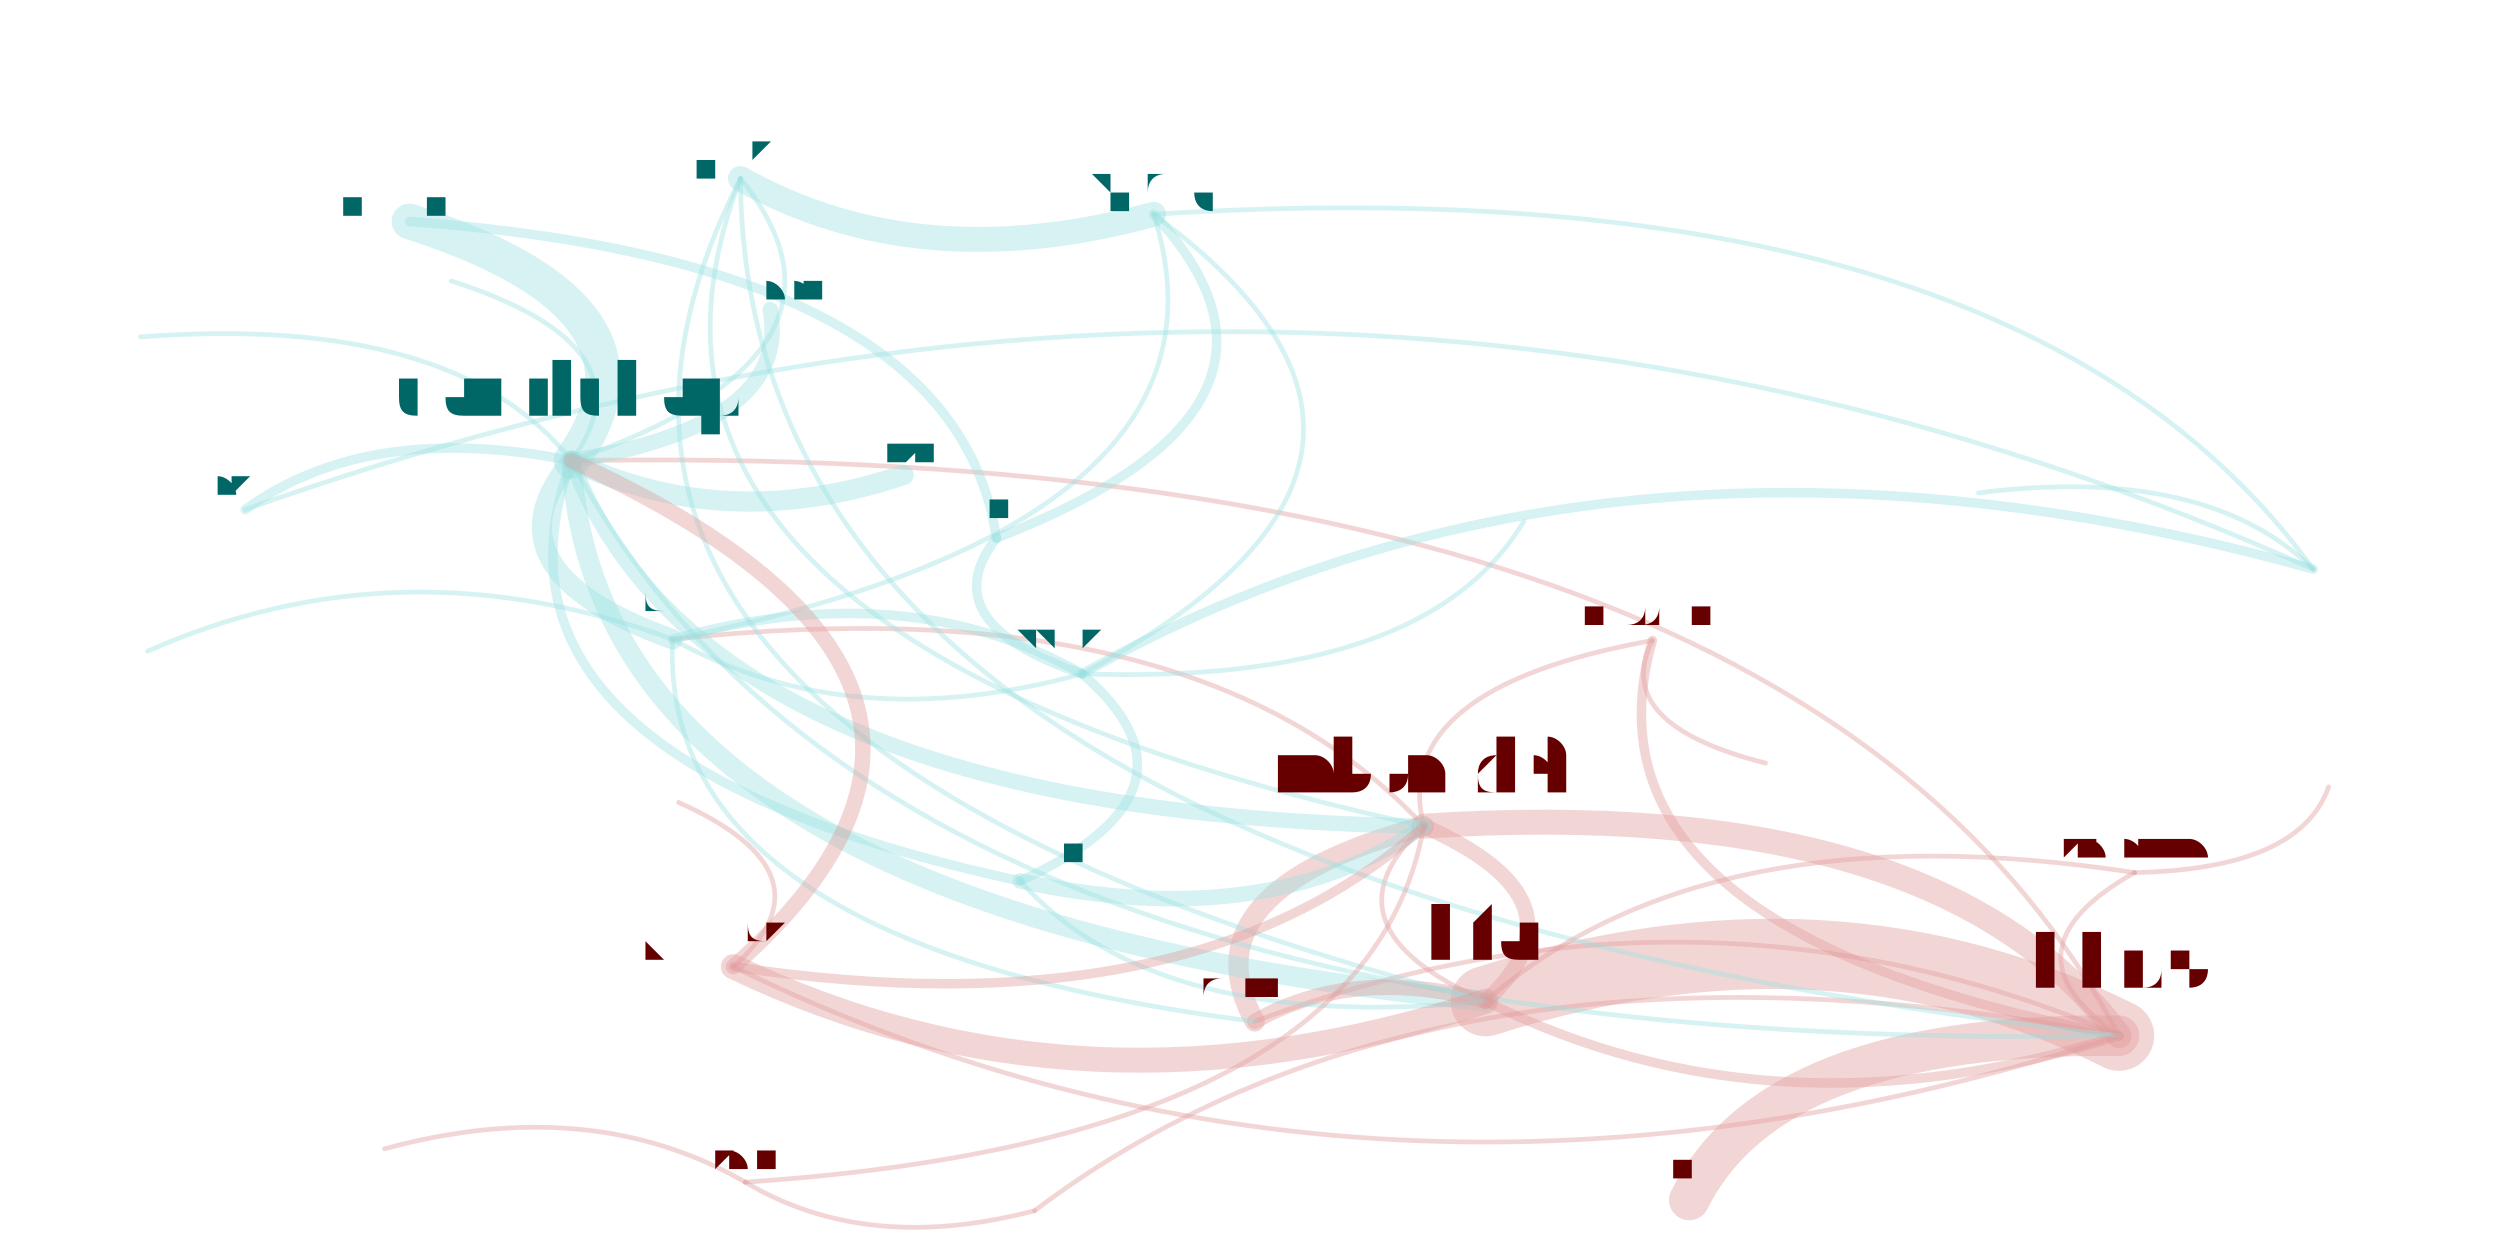
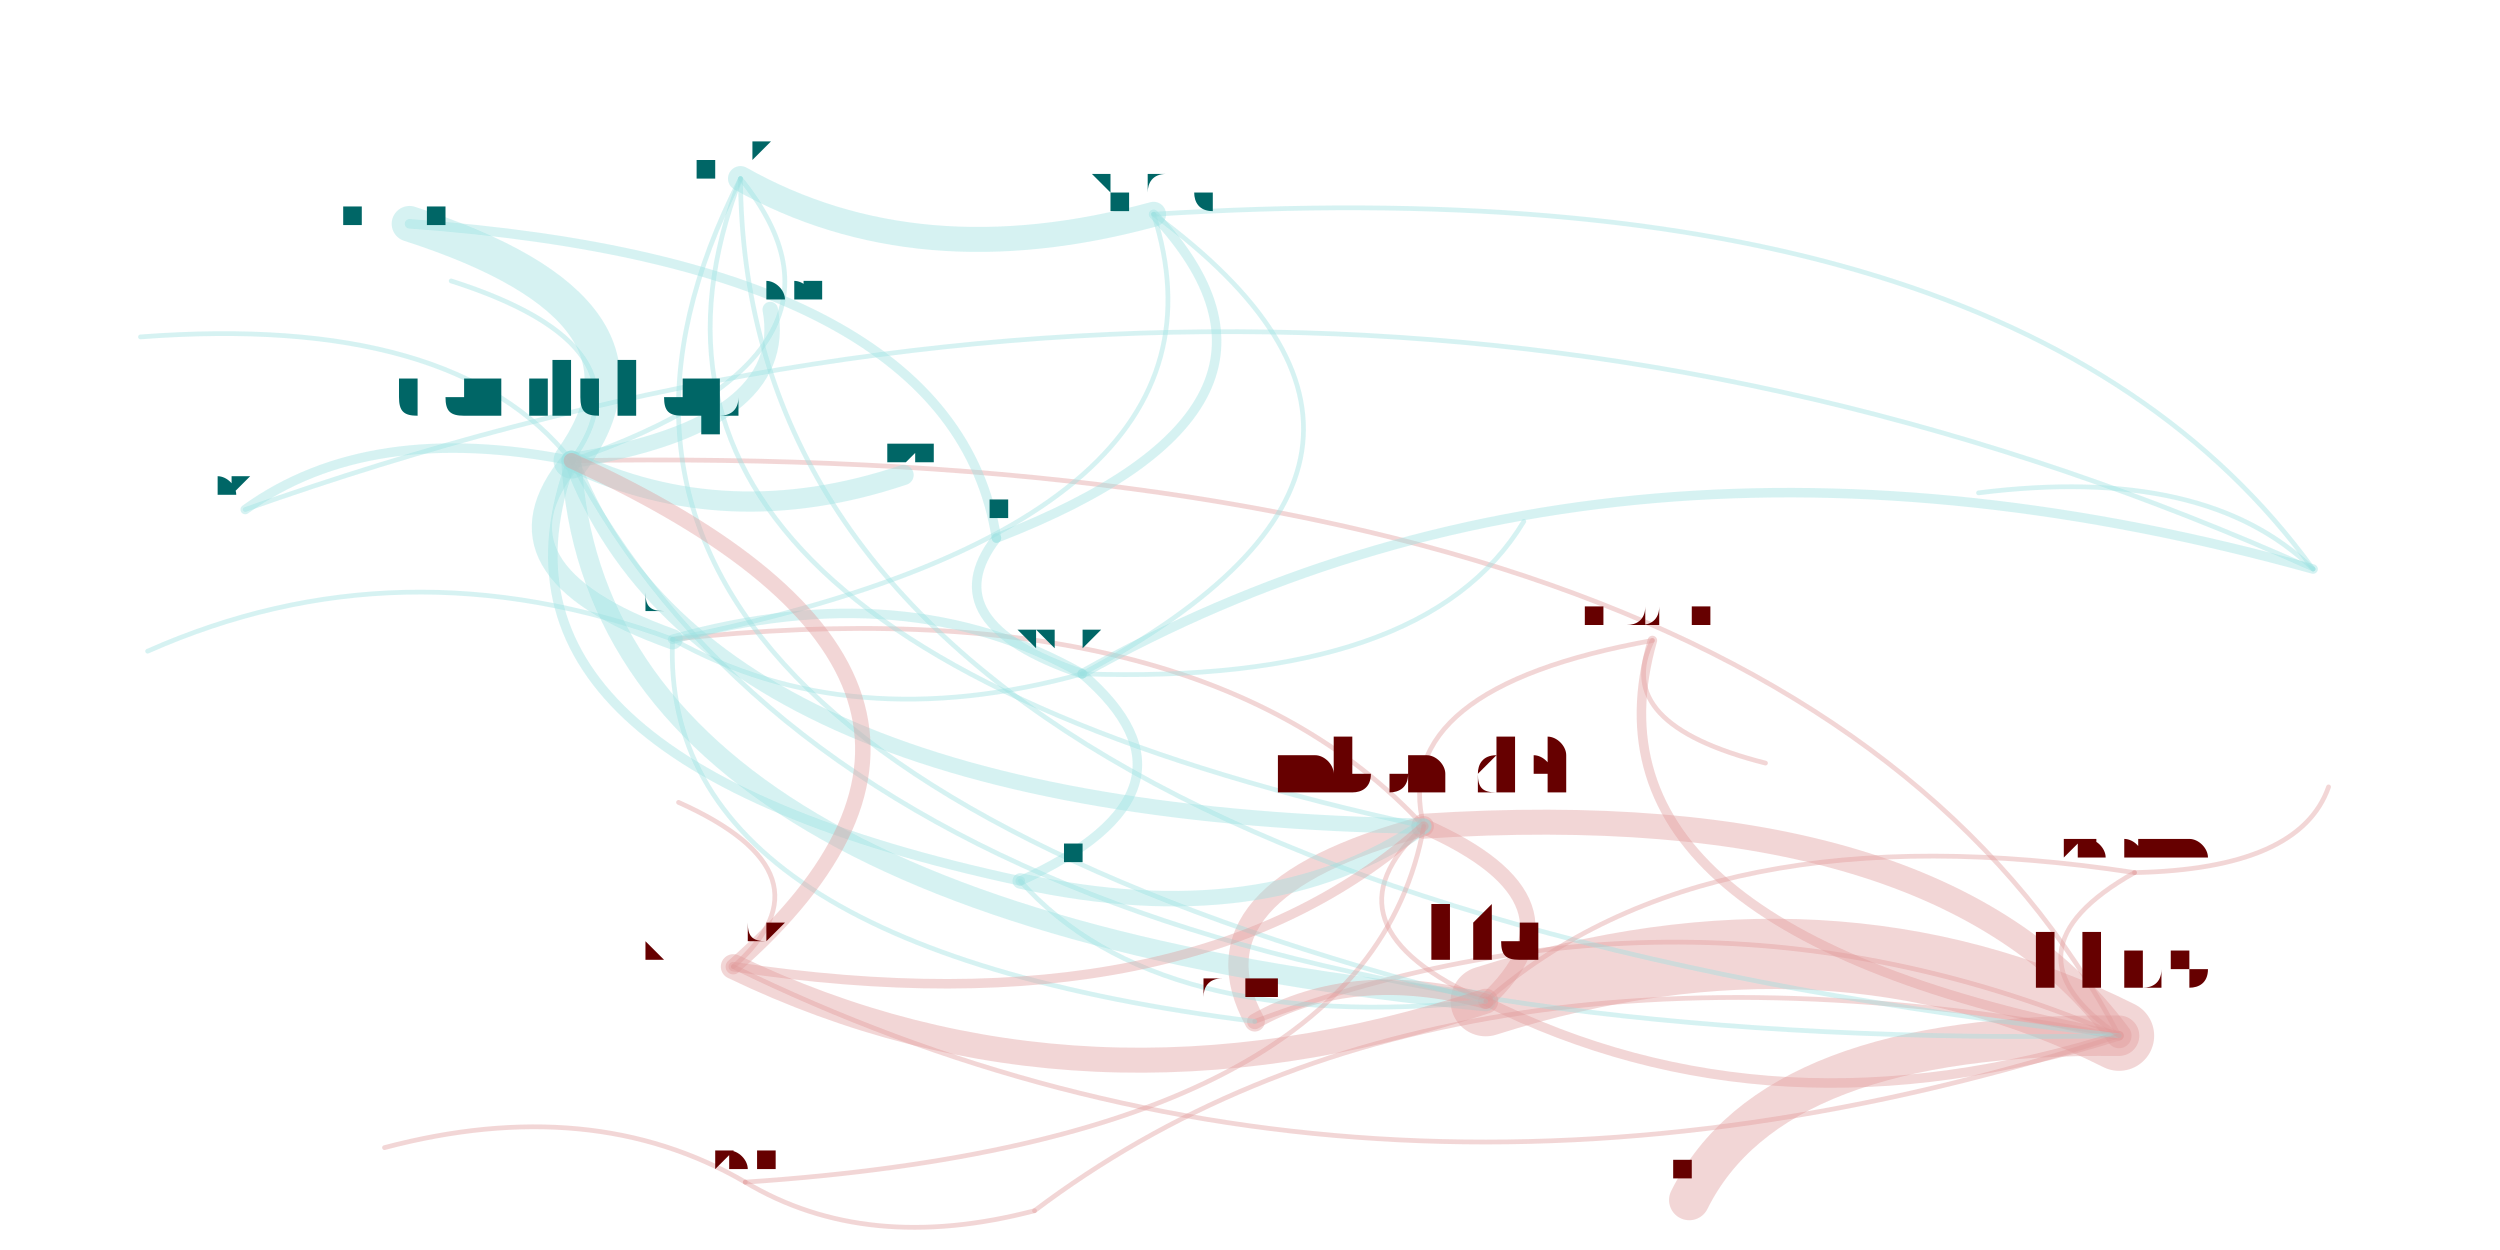
<svg xmlns="http://www.w3.org/2000/svg" width="4000" height="2000" viewBox="-0.025 -0.025 2.05 1.05">
  <style>
    path {
      fill: none;
      stroke-linecap: round;
      stroke-opacity: 0.4;
    }

    text {
      text-anchor: middle;
      alignment-baseline: hanging;
    }
  </style>
  <g opacity="0.4">
    <path d="M1.338 0.513 Q1.303 0.583 1.433 0.616" stroke="hsl(0.0,100%,35%)" stroke-width="0.004" />
    <path d="M1.338 0.513 Q1.268 0.757 1.730 0.845" stroke="hsl(0.0,100%,35%)" stroke-width="0.008" />
    <path d="M1.338 0.513 Q1.116 0.553 1.146 0.669" stroke="hsl(0.0,100%,35%)" stroke-width="0.004" />
    <path d="M1.730 0.845 Q1.488 0.724 1.198 0.816" stroke="hsl(0.0,100%,35%)" stroke-width="0.059" />
    <path d="M1.730 0.845 Q1.157 0.737 0.819 0.992" stroke="hsl(0.0,100%,35%)" stroke-width="0.004" />
    <path d="M1.730 0.845 Q1.439 0.842 1.369 0.983" stroke="hsl(0.0,100%,35%)" stroke-width="0.034" />
    <path d="M1.730 0.845 Q1.579 0.641 1.146 0.669" stroke="hsl(0.0,100%,35%)" stroke-width="0.021" />
    <path d="M1.730 0.845 Q1.466 0.344 0.430 0.362" stroke="hsl(0.0,100%,35%)" stroke-width="0.004" />
    <path d="M1.730 0.845 Q1.377 0.694 1.004 0.833" stroke="hsl(0.0,100%,35%)" stroke-width="0.004" />
    <path d="M1.146 0.669 Q0.944 0.723 1.004 0.833" stroke="hsl(0.0,100%,35%)" stroke-width="0.017" />
    <path d="M1.146 0.669 Q0.957 0.464 0.515 0.512" stroke="hsl(0.0,100%,35%)" stroke-width="0.004" />
    <path d="M1.146 0.669 Q1.055 0.753 1.198 0.816" stroke="hsl(0.0,100%,35%)" stroke-width="0.004" />
    <path d="M0.430 0.362 Q0.451 0.743 1.198 0.816" stroke="hsl(180.0,100%,35%)" stroke-width="0.017" />
    <path d="M0.430 0.362 Q0.332 0.238 0.068 0.258" stroke="hsl(180.0,100%,35%)" stroke-width="0.004" />
    <path d="M0.430 0.362 Q0.560 0.424 0.709 0.374" stroke="hsl(180.0,100%,35%)" stroke-width="0.017" />
    <path d="M0.430 0.362 Q0.691 0.272 0.572 0.125" stroke="hsl(180.0,100%,35%)" stroke-width="0.004" />
    <path d="M0.430 0.362 Q0.615 0.332 0.597 0.235" stroke="hsl(180.0,100%,35%)" stroke-width="0.013" />
-     <path d="M0.430 0.362 Q0.522 0.234 0.294 0.161" stroke="hsl(180.0,100%,35%)" stroke-width="0.03" />
+     <path d="M0.430 0.362 Q0.521 0.236 0.294 0.163" stroke="hsl(180.0,100%,35%)" stroke-width="0.03" />
    <path d="M0.430 0.362 Q0.336 0.614 0.807 0.715" stroke="hsl(180.0,100%,35%)" stroke-width="0.008" />
    <path d="M0.430 0.362 Q0.542 0.659 1.146 0.669" stroke="hsl(180.0,100%,35%)" stroke-width="0.013" />
    <path d="M0.430 0.362 Q0.501 0.266 0.329 0.211" stroke="hsl(180.0,100%,35%)" stroke-width="0.004" />
    <path d="M0.430 0.362 Q0.353 0.454 0.515 0.512" stroke="hsl(180.0,100%,35%)" stroke-width="0.017" />
    <path d="M0.430 0.362 Q0.693 0.864 1.730 0.845" stroke="hsl(180.0,100%,35%)" stroke-width="0.004" />
    <path d="M0.430 0.362 Q0.260 0.328 0.156 0.403" stroke="hsl(180.0,100%,35%)" stroke-width="0.008" />
    <path d="M1.198 0.816 Q1.087 0.786 1.004 0.833" stroke="hsl(0.0,100%,35%)" stroke-width="0.013" />
    <path d="M1.198 0.816 Q1.289 0.732 1.146 0.669" stroke="hsl(0.0,100%,35%)" stroke-width="0.013" />
    <path d="M1.198 0.816 Q1.440 0.937 1.730 0.845" stroke="hsl(0.0,100%,35%)" stroke-width="0.008" />
    <path d="M0.572 0.125 Q0.423 0.512 1.146 0.669" stroke="hsl(180.0,100%,35%)" stroke-width="0.004" />
    <path d="M0.572 0.125 Q0.721 0.209 0.919 0.155" stroke="hsl(180.0,100%,35%)" stroke-width="0.021" />
    <path d="M0.572 0.125 Q0.575 0.716 1.730 0.845" stroke="hsl(180.0,100%,35%)" stroke-width="0.004" />
    <path d="M0.572 0.125 Q0.332 0.595 1.198 0.816" stroke="hsl(180.0,100%,35%)" stroke-width="0.004" />
    <path d="M0.807 0.715 Q0.922 0.844 1.198 0.816" stroke="hsl(180.0,100%,35%)" stroke-width="0.004" />
    <path d="M0.807 0.715 Q1.013 0.760 1.146 0.669" stroke="hsl(180.0,100%,35%)" stroke-width="0.013" />
    <path d="M0.807 0.715 Q0.973 0.639 0.859 0.541" stroke="hsl(180.0,100%,35%)" stroke-width="0.008" />
    <path d="M0.515 0.512 Q0.286 0.428 0.074 0.522" stroke="hsl(180.0,100%,35%)" stroke-width="0.004" />
    <path d="M0.515 0.512 Q0.503 0.770 1.004 0.833" stroke="hsl(180.0,100%,35%)" stroke-width="0.004" />
    <path d="M0.515 0.512 Q0.664 0.595 0.859 0.541" stroke="hsl(180.0,100%,35%)" stroke-width="0.004" />
    <path d="M0.515 0.512 Q1.002 0.414 0.919 0.155" stroke="hsl(180.0,100%,35%)" stroke-width="0.004" />
    <path d="M1.893 0.453 Q1.306 0.290 0.859 0.541" stroke="hsl(180.0,100%,35%)" stroke-width="0.008" />
    <path d="M1.893 0.453 Q1.644 0.109 0.919 0.155" stroke="hsl(180.0,100%,35%)" stroke-width="0.004" />
    <path d="M1.893 0.453 Q1.064 0.081 0.156 0.403" stroke="hsl(180.0,100%,35%)" stroke-width="0.004" />
    <path d="M1.893 0.453 Q1.803 0.365 1.612 0.389" stroke="hsl(180.0,100%,35%)" stroke-width="0.004" />
    <path d="M0.859 0.541 Q0.711 0.457 0.515 0.512" stroke="hsl(180.0,100%,35%)" stroke-width="0.008" />
    <path d="M0.859 0.541 Q1.198 0.360 0.919 0.155" stroke="hsl(180.0,100%,35%)" stroke-width="0.004" />
    <path d="M0.859 0.541 Q1.147 0.551 1.230 0.413" stroke="hsl(180.0,100%,35%)" stroke-width="0.004" />
-     <path d="M0.576 0.968 Q0.446 0.893 0.273 0.940" stroke="hsl(0.0,100%,35%)" stroke-width="0.004" />
+     <path d="M0.576 0.968 Q0.447 0.893 0.273 0.939" stroke="hsl(0.0,100%,35%)" stroke-width="0.004" />
    <path d="M0.576 0.968 Q0.678 1.029 0.819 0.992" stroke="hsl(0.0,100%,35%)" stroke-width="0.004" />
    <path d="M0.576 0.968 Q1.099 0.933 1.146 0.669" stroke="hsl(0.0,100%,35%)" stroke-width="0.004" />
    <path d="M0.566 0.787 Q0.838 0.548 0.430 0.362" stroke="hsl(0.0,100%,35%)" stroke-width="0.013" />
    <path d="M0.566 0.787 Q0.950 0.845 1.146 0.669" stroke="hsl(0.0,100%,35%)" stroke-width="0.008" />
    <path d="M0.566 0.787 Q0.859 0.928 1.198 0.816" stroke="hsl(0.0,100%,35%)" stroke-width="0.021" />
    <path d="M0.566 0.787 Q1.102 1.049 1.730 0.845" stroke="hsl(0.0,100%,35%)" stroke-width="0.004" />
    <path d="M0.566 0.787 Q0.654 0.709 0.520 0.649" stroke="hsl(0.0,100%,35%)" stroke-width="0.004" />
-     <path d="M0.787 0.427 Q0.753 0.195 0.294 0.161" stroke="hsl(180.0,100%,35%)" stroke-width="0.008" />
+     <path d="M0.787 0.427 Q0.751 0.196 0.294 0.163" stroke="hsl(180.0,100%,35%)" stroke-width="0.008" />
    <path d="M0.787 0.427 Q1.071 0.317 0.919 0.155" stroke="hsl(180.0,100%,35%)" stroke-width="0.008" />
    <path d="M0.787 0.427 Q0.732 0.498 0.859 0.541" stroke="hsl(180.0,100%,35%)" stroke-width="0.008" />
    <path d="M1.743 0.708 Q1.384 0.653 1.198 0.816" stroke="hsl(0.0,100%,35%)" stroke-width="0.004" />
    <path d="M1.743 0.708 Q1.626 0.774 1.730 0.845" stroke="hsl(0.0,100%,35%)" stroke-width="0.004" />
    <path d="M1.743 0.708 Q1.882 0.705 1.906 0.636" stroke="hsl(0.0,100%,35%)" stroke-width="0.004" />
  </g>
  <text x="1.338" y="0.500" font-size="0.025" fill="hsl(0.0,100%,20%)">aheggestad</text>
  <text x="1.433" y="0.610" font-size="0.012" fill="hsl(0.0,100%,20%)">tommi</text>
  <text x="1.730" y="0.807" font-size="0.076" fill="hsl(0.0,100%,20%)">hbos</text>
  <text x="1.146" y="0.639" font-size="0.062" fill="hsl(0.0,100%,20%)">mbonadei</text>
  <text x="0.430" y="0.325" font-size="0.075" fill="hsl(180.0,100%,20%)">danilchap</text>
  <text x="1.198" y="0.779" font-size="0.073" fill="hsl(0.0,100%,20%)">hta</text>
  <text x="0.068" y="0.252" font-size="0.012" fill="hsl(180.0,100%,20%)">kron</text>
  <text x="0.709" y="0.361" font-size="0.025" fill="hsl(180.0,100%,20%)">saza</text>
  <text x="0.572" y="0.106" font-size="0.037" fill="hsl(180.0,100%,20%)">perkj</text>
  <text x="0.597" y="0.225" font-size="0.021" fill="hsl(180.0,100%,20%)">titovartem</text>
-   <text x="0.294" y="0.143" font-size="0.037" fill="hsl(180.0,100%,20%)">philipel</text>
+   <text x="0.294" y="0.145" font-size="0.037" fill="hsl(180.0,100%,20%)">philipel</text>
  <text x="0.807" y="0.698" font-size="0.035" fill="hsl(180.0,100%,20%)">terelius</text>
  <text x="0.329" y="0.205" font-size="0.012" fill="hsl(180.0,100%,20%)">henrika</text>
  <text x="0.515" y="0.491" font-size="0.041" fill="hsl(180.0,100%,20%)">jleconte</text>
  <text x="0.156" y="0.392" font-size="0.021" fill="hsl(180.0,100%,20%)">jakobi</text>
  <text x="1.893" y="0.439" font-size="0.028" fill="hsl(180.0,100%,20%)">dwtan</text>
  <text x="0.859" y="0.521" font-size="0.041" fill="hsl(180.0,100%,20%)">ssilkin</text>
  <text x="0.919" y="0.136" font-size="0.039" fill="hsl(180.0,100%,20%)">sprang</text>
  <text x="1.612" y="0.383" font-size="0.012" fill="hsl(180.0,100%,20%)">marpan</text>
  <text x="0.819" y="0.984" font-size="0.017" fill="hsl(0.0,100%,20%)">peterhanspers</text>
  <text x="1.369" y="0.966" font-size="0.035" fill="hsl(0.0,100%,20%)">eshr</text>
  <text x="1.004" y="0.815" font-size="0.037" fill="hsl(0.0,100%,20%)">jansson</text>
  <text x="0.074" y="0.516" font-size="0.012" fill="hsl(180.0,100%,20%)">manashi</text>
  <text x="0.576" y="0.957" font-size="0.021" fill="hsl(0.0,100%,20%)">karim</text>
-   <text x="0.273" y="0.934" font-size="0.012" fill="hsl(0.0,100%,20%)">orphis</text>
+   <text x="0.273" y="0.933" font-size="0.012" fill="hsl(0.0,100%,20%)">orphis</text>
  <text x="0.566" y="0.766" font-size="0.043" fill="hsl(0.0,100%,20%)">phancke</text>
  <text x="0.520" y="0.643" font-size="0.012" fill="hsl(0.0,100%,20%)">ilnik</text>
  <text x="0.787" y="0.412" font-size="0.03" fill="hsl(180.0,100%,20%)">qiujiao.wu</text>
  <text x="1.230" y="0.407" font-size="0.012" fill="hsl(180.0,100%,20%)">asapersson</text>
  <text x="1.743" y="0.697" font-size="0.021" fill="hsl(0.0,100%,20%)">zhaoliang.ma</text>
  <text x="1.906" y="0.630" font-size="0.012" fill="hsl(0.0,100%,20%)">handellm</text>
</svg>
